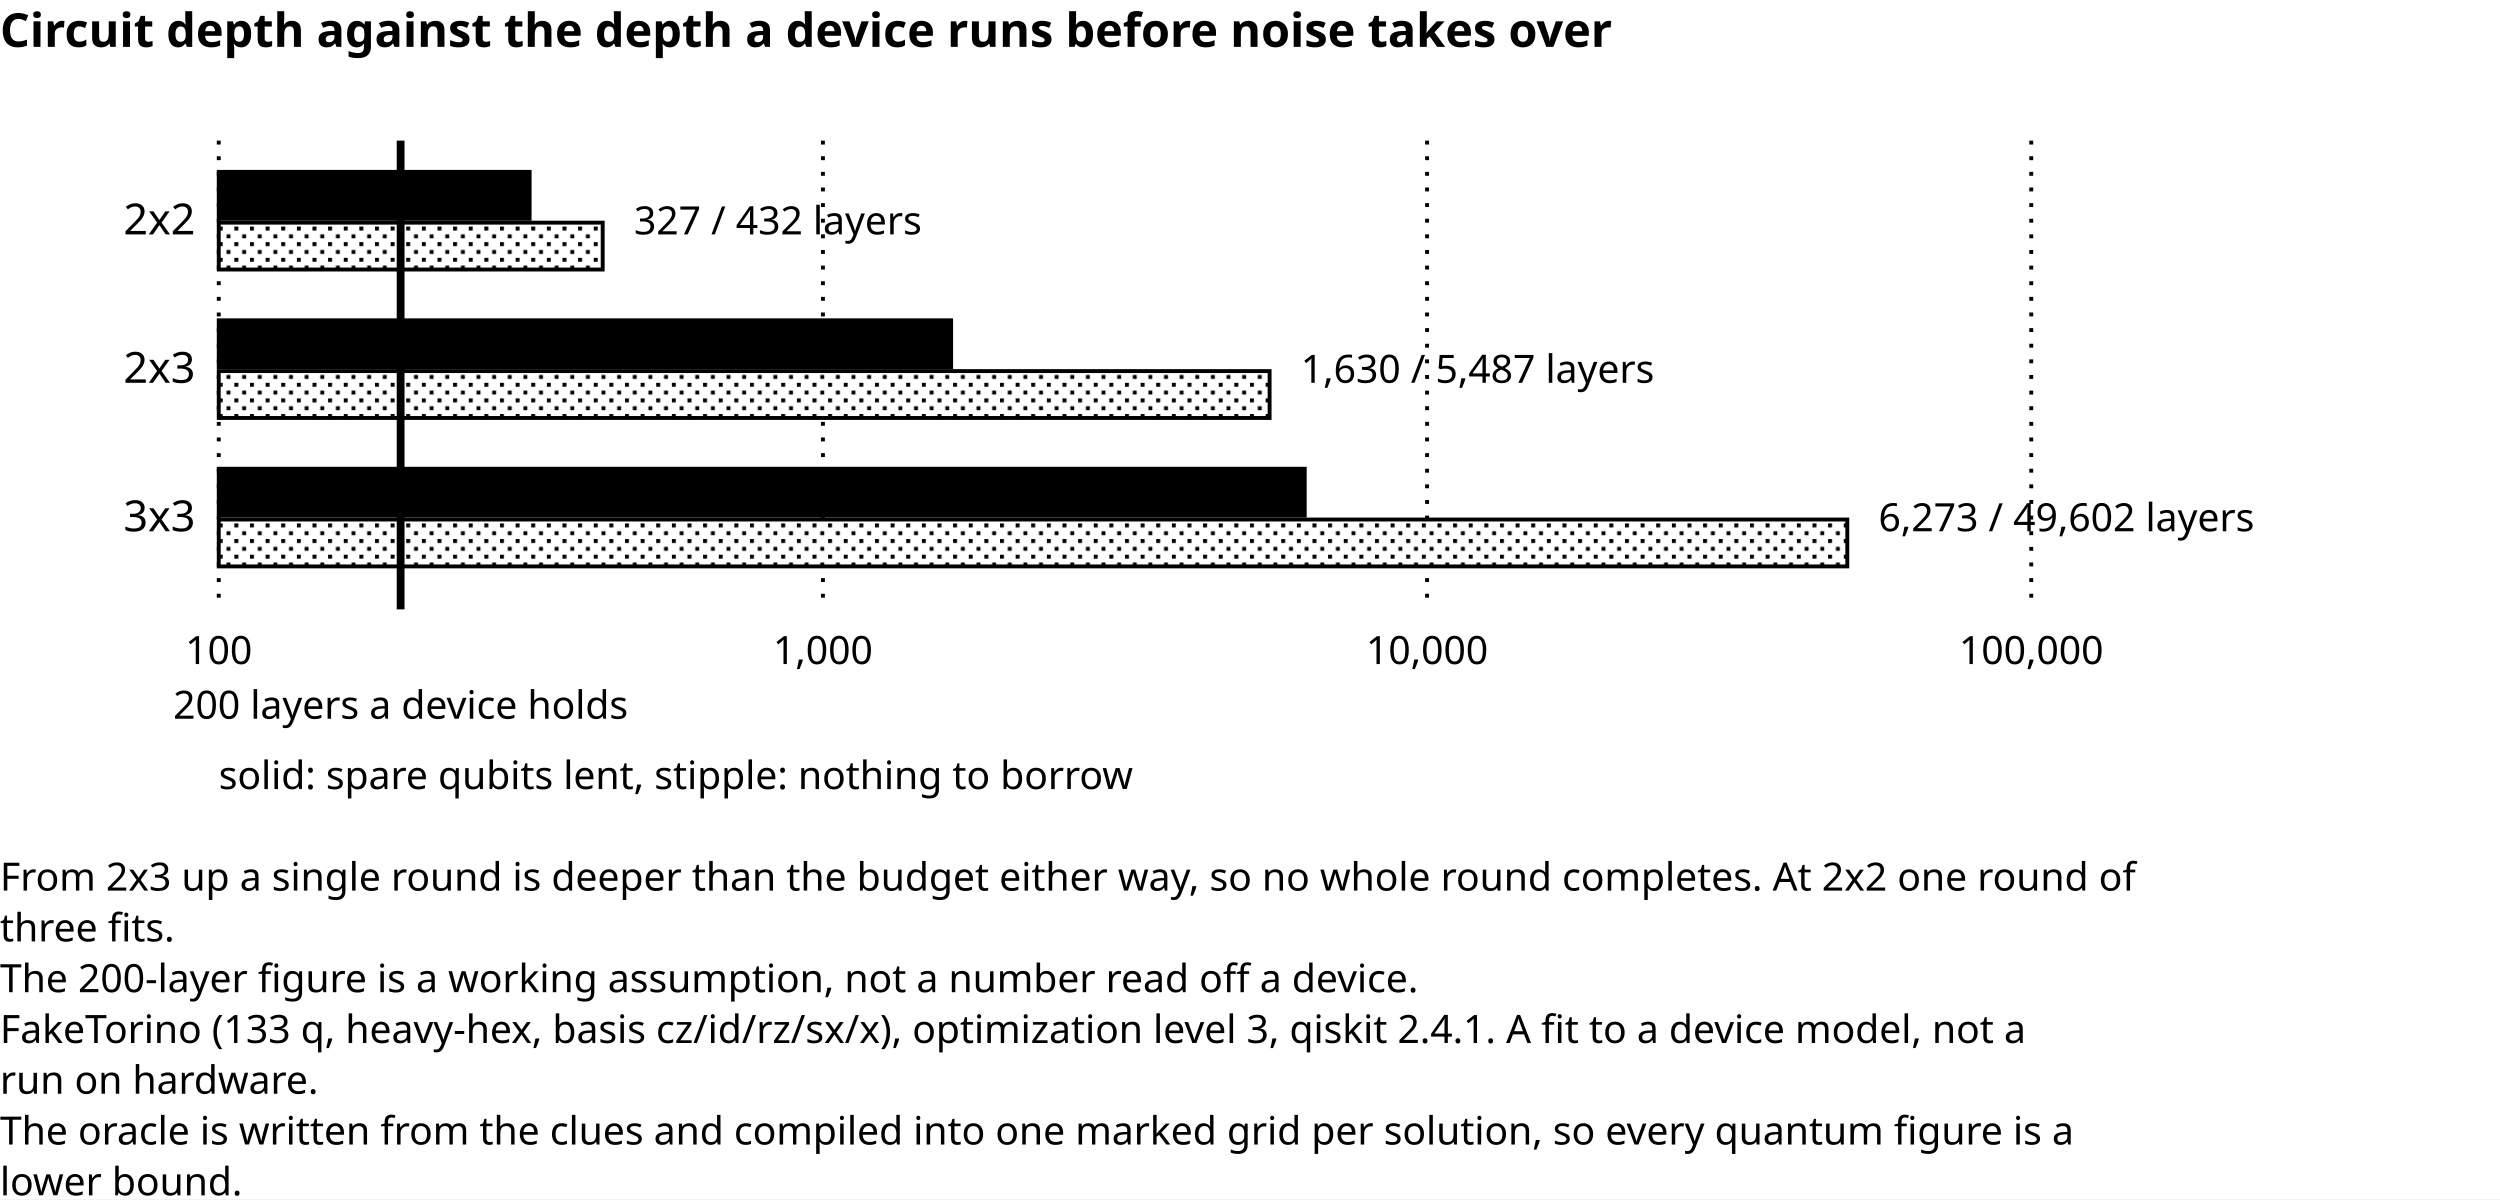
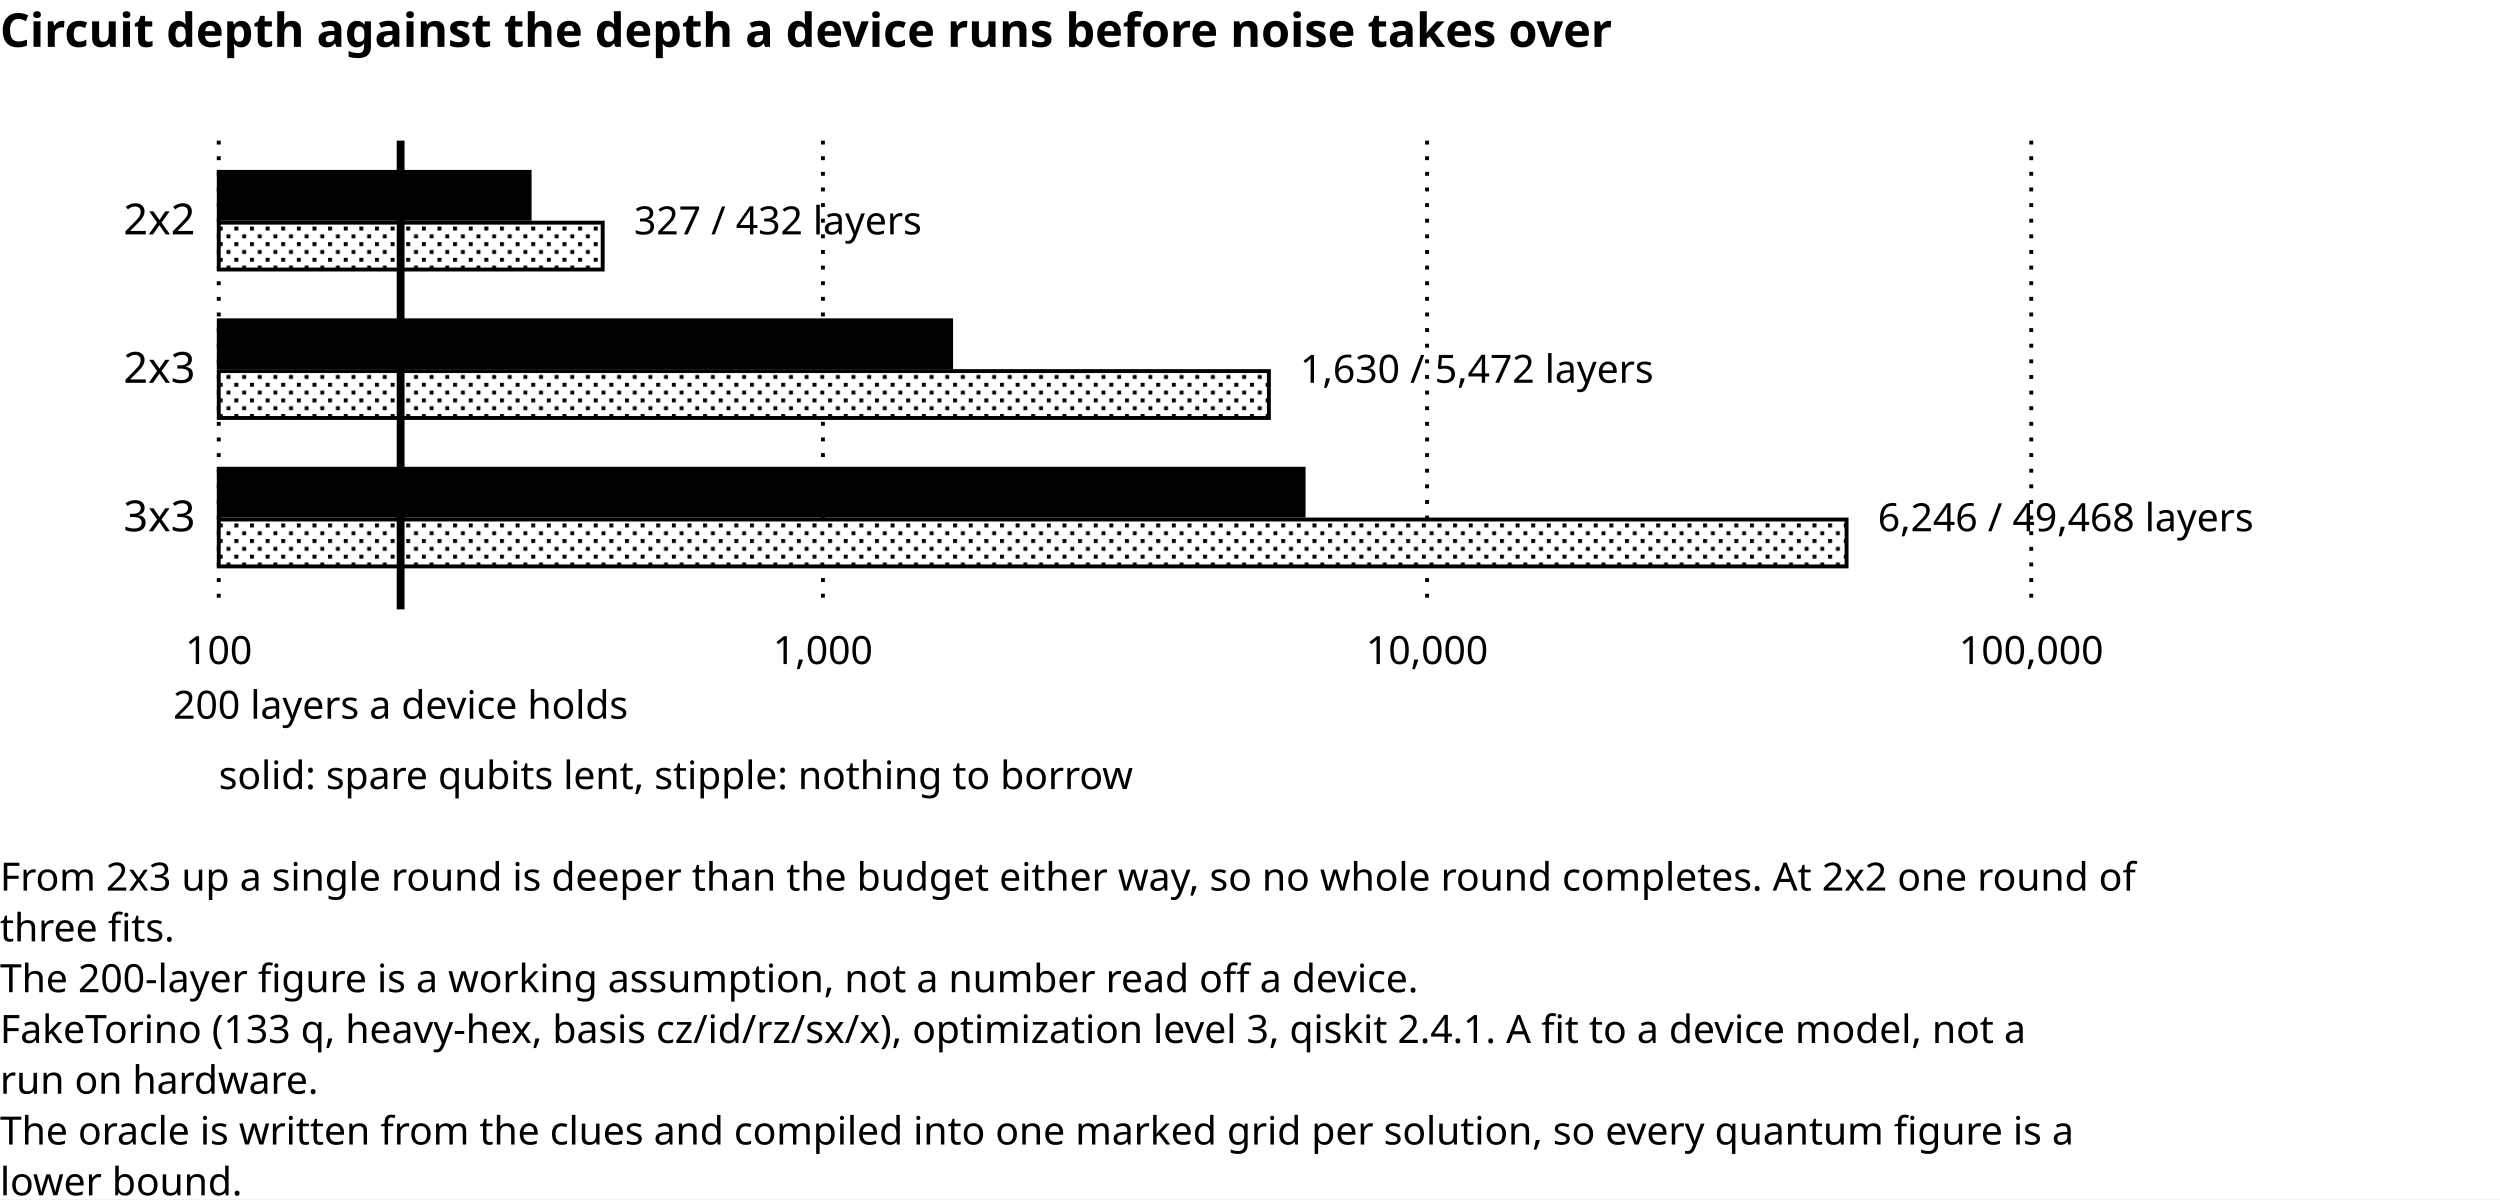
<svg xmlns="http://www.w3.org/2000/svg" viewBox="0 0 640 307" width="640" height="307" role="img" aria-label="Circuit depth against the depth a device runs before noise takes over. From 2x3 up a single round is deeper than the budget either way, so no whole round completes. At 2x2 one round of three fits. The 200-layer figure is a working assumption, not a number read off a device. FakeTorino (133 q, heavy-hex, basis cz/id/rz/sx/x), optimization level 3, qiskit 2.4.1. A fit to a device model, not a run on hardware. The oracle is written from the clues and compiled into one marked grid per solution, so every quantum figure is a lower bound.">
  <defs>
    <pattern id="stipple" width="4" height="4" patternUnits="userSpaceOnUse">
      <rect width="4" height="4" fill="#fff" />
      <rect width="1" height="1" fill="#000" />
      <rect x="2" y="2" width="1" height="1" fill="#000" />
    </pattern>
  </defs>
  <rect width="640" height="307" fill="#fff" />
  <text x="0" y="12" font-family="Geneva, Verdana, sans-serif" font-size="12" font-weight="700" fill="#000" text-anchor="start">Circuit depth against the depth a device runs before noise takes over</text>
  <g transform="translate(0,26)">
    <line x1="56" y1="10" x2="56" y2="130" stroke="#000" stroke-width="1" stroke-dasharray="1 3" />
    <text x="56" y="144" font-family="Geneva, Verdana, sans-serif" font-size="10" font-weight="400" fill="#000" text-anchor="middle">100</text>
    <line x1="210.667" y1="10" x2="210.667" y2="130" stroke="#000" stroke-width="1" stroke-dasharray="1 3" />
    <text x="210.667" y="144" font-family="Geneva, Verdana, sans-serif" font-size="10" font-weight="400" fill="#000" text-anchor="middle">1,000</text>
    <line x1="365.333" y1="10" x2="365.333" y2="130" stroke="#000" stroke-width="1" stroke-dasharray="1 3" />
    <text x="365.333" y="144" font-family="Geneva, Verdana, sans-serif" font-size="10" font-weight="400" fill="#000" text-anchor="middle">10,000</text>
    <line x1="520" y1="10" x2="520" y2="130" stroke="#000" stroke-width="1" stroke-dasharray="1 3" />
    <text x="520" y="144" font-family="Geneva, Verdana, sans-serif" font-size="10" font-weight="400" fill="#000" text-anchor="middle">100,000</text>
    <rect x="56" y="18" width="79.583" height="12" fill="#000" stroke="#000" stroke-width="1" />
    <rect x="56" y="31" width="98.288" height="12" fill="url(#stipple)" stroke="#000" stroke-width="1" />
    <text x="50" y="34" font-family="Geneva, Verdana, sans-serif" font-size="11" font-weight="400" fill="#000" text-anchor="end">2x2</text>
    <text x="162.288" y="34" font-family="Geneva, Verdana, sans-serif" font-size="10" font-weight="400" fill="#000" text-anchor="start">327 / 432 layers</text>
    <rect x="56" y="56" width="187.485" height="12" fill="#000" stroke="#000" stroke-width="1" />
-     <rect x="56" y="69" width="269.017" height="12" fill="url(#stipple)" stroke="#000" stroke-width="1" />
+     <rect x="56" y="69" width="268.833" height="12" fill="url(#stipple)" stroke="#000" stroke-width="1" />
    <text x="50" y="72" font-family="Geneva, Verdana, sans-serif" font-size="11" font-weight="400" fill="#000" text-anchor="end">2x3</text>
-     <text x="333.017" y="72" font-family="Geneva, Verdana, sans-serif" font-size="10" font-weight="400" fill="#000" text-anchor="start">1,630 / 5,487 layers</text>
-     <rect x="56" y="94" width="278.01" height="12" fill="#000" stroke="#000" stroke-width="1" />
-     <rect x="56" y="107" width="416.904" height="12" fill="url(#stipple)" stroke="#000" stroke-width="1" />
+     <text x="332.833" y="72" font-family="Geneva, Verdana, sans-serif" font-size="10" font-weight="400" fill="#000" text-anchor="start">1,630 / 5,472 layers</text>
+     <rect x="56" y="94" width="277.72" height="12" fill="#000" stroke="#000" stroke-width="1" />
+     <rect x="56" y="107" width="416.722" height="12" fill="url(#stipple)" stroke="#000" stroke-width="1" />
    <text x="50" y="110" font-family="Geneva, Verdana, sans-serif" font-size="11" font-weight="400" fill="#000" text-anchor="end">3x3</text>
-     <text x="480.904" y="110" font-family="Geneva, Verdana, sans-serif" font-size="10" font-weight="400" fill="#000" text-anchor="start">6,273 / 49,602 layers</text>
+     <text x="480.722" y="110" font-family="Geneva, Verdana, sans-serif" font-size="10" font-weight="400" fill="#000" text-anchor="start">6,246 / 49,468 layers</text>
    <line x1="102.559" y1="10" x2="102.559" y2="130" stroke="#000" stroke-width="2" />
    <text x="102.559" y="158" font-family="Geneva, Verdana, sans-serif" font-size="10" font-weight="400" fill="#000" text-anchor="middle">200 layers a device holds</text>
    <text x="56" y="176" font-family="Geneva, Verdana, sans-serif" font-size="10" font-weight="400" fill="#000" text-anchor="start">solid: spare qubits lent, stipple: nothing to borrow</text>
  </g>
  <text x="0" y="228" font-family="Geneva, Verdana, sans-serif" font-size="10" font-weight="400" fill="#000" text-anchor="start">From 2x3 up a single round is deeper than the budget either way, so no whole round completes. At 2x2 one round of</text>
  <text x="0" y="241" font-family="Geneva, Verdana, sans-serif" font-size="10" font-weight="400" fill="#000" text-anchor="start">three fits.</text>
  <text x="0" y="254" font-family="Geneva, Verdana, sans-serif" font-size="10" font-weight="400" fill="#000" text-anchor="start">The 200-layer figure is a working assumption, not a number read off a device.</text>
  <text x="0" y="267" font-family="Geneva, Verdana, sans-serif" font-size="10" font-weight="400" fill="#000" text-anchor="start">FakeTorino (133 q, heavy-hex, basis cz/id/rz/sx/x), optimization level 3, qiskit 2.4.1. A fit to a device model, not a</text>
  <text x="0" y="280" font-family="Geneva, Verdana, sans-serif" font-size="10" font-weight="400" fill="#000" text-anchor="start">run on hardware.</text>
  <text x="0" y="293" font-family="Geneva, Verdana, sans-serif" font-size="10" font-weight="400" fill="#000" text-anchor="start">The oracle is written from the clues and compiled into one marked grid per solution, so every quantum figure is a</text>
  <text x="0" y="306" font-family="Geneva, Verdana, sans-serif" font-size="10" font-weight="400" fill="#000" text-anchor="start">lower bound.</text>
</svg>
